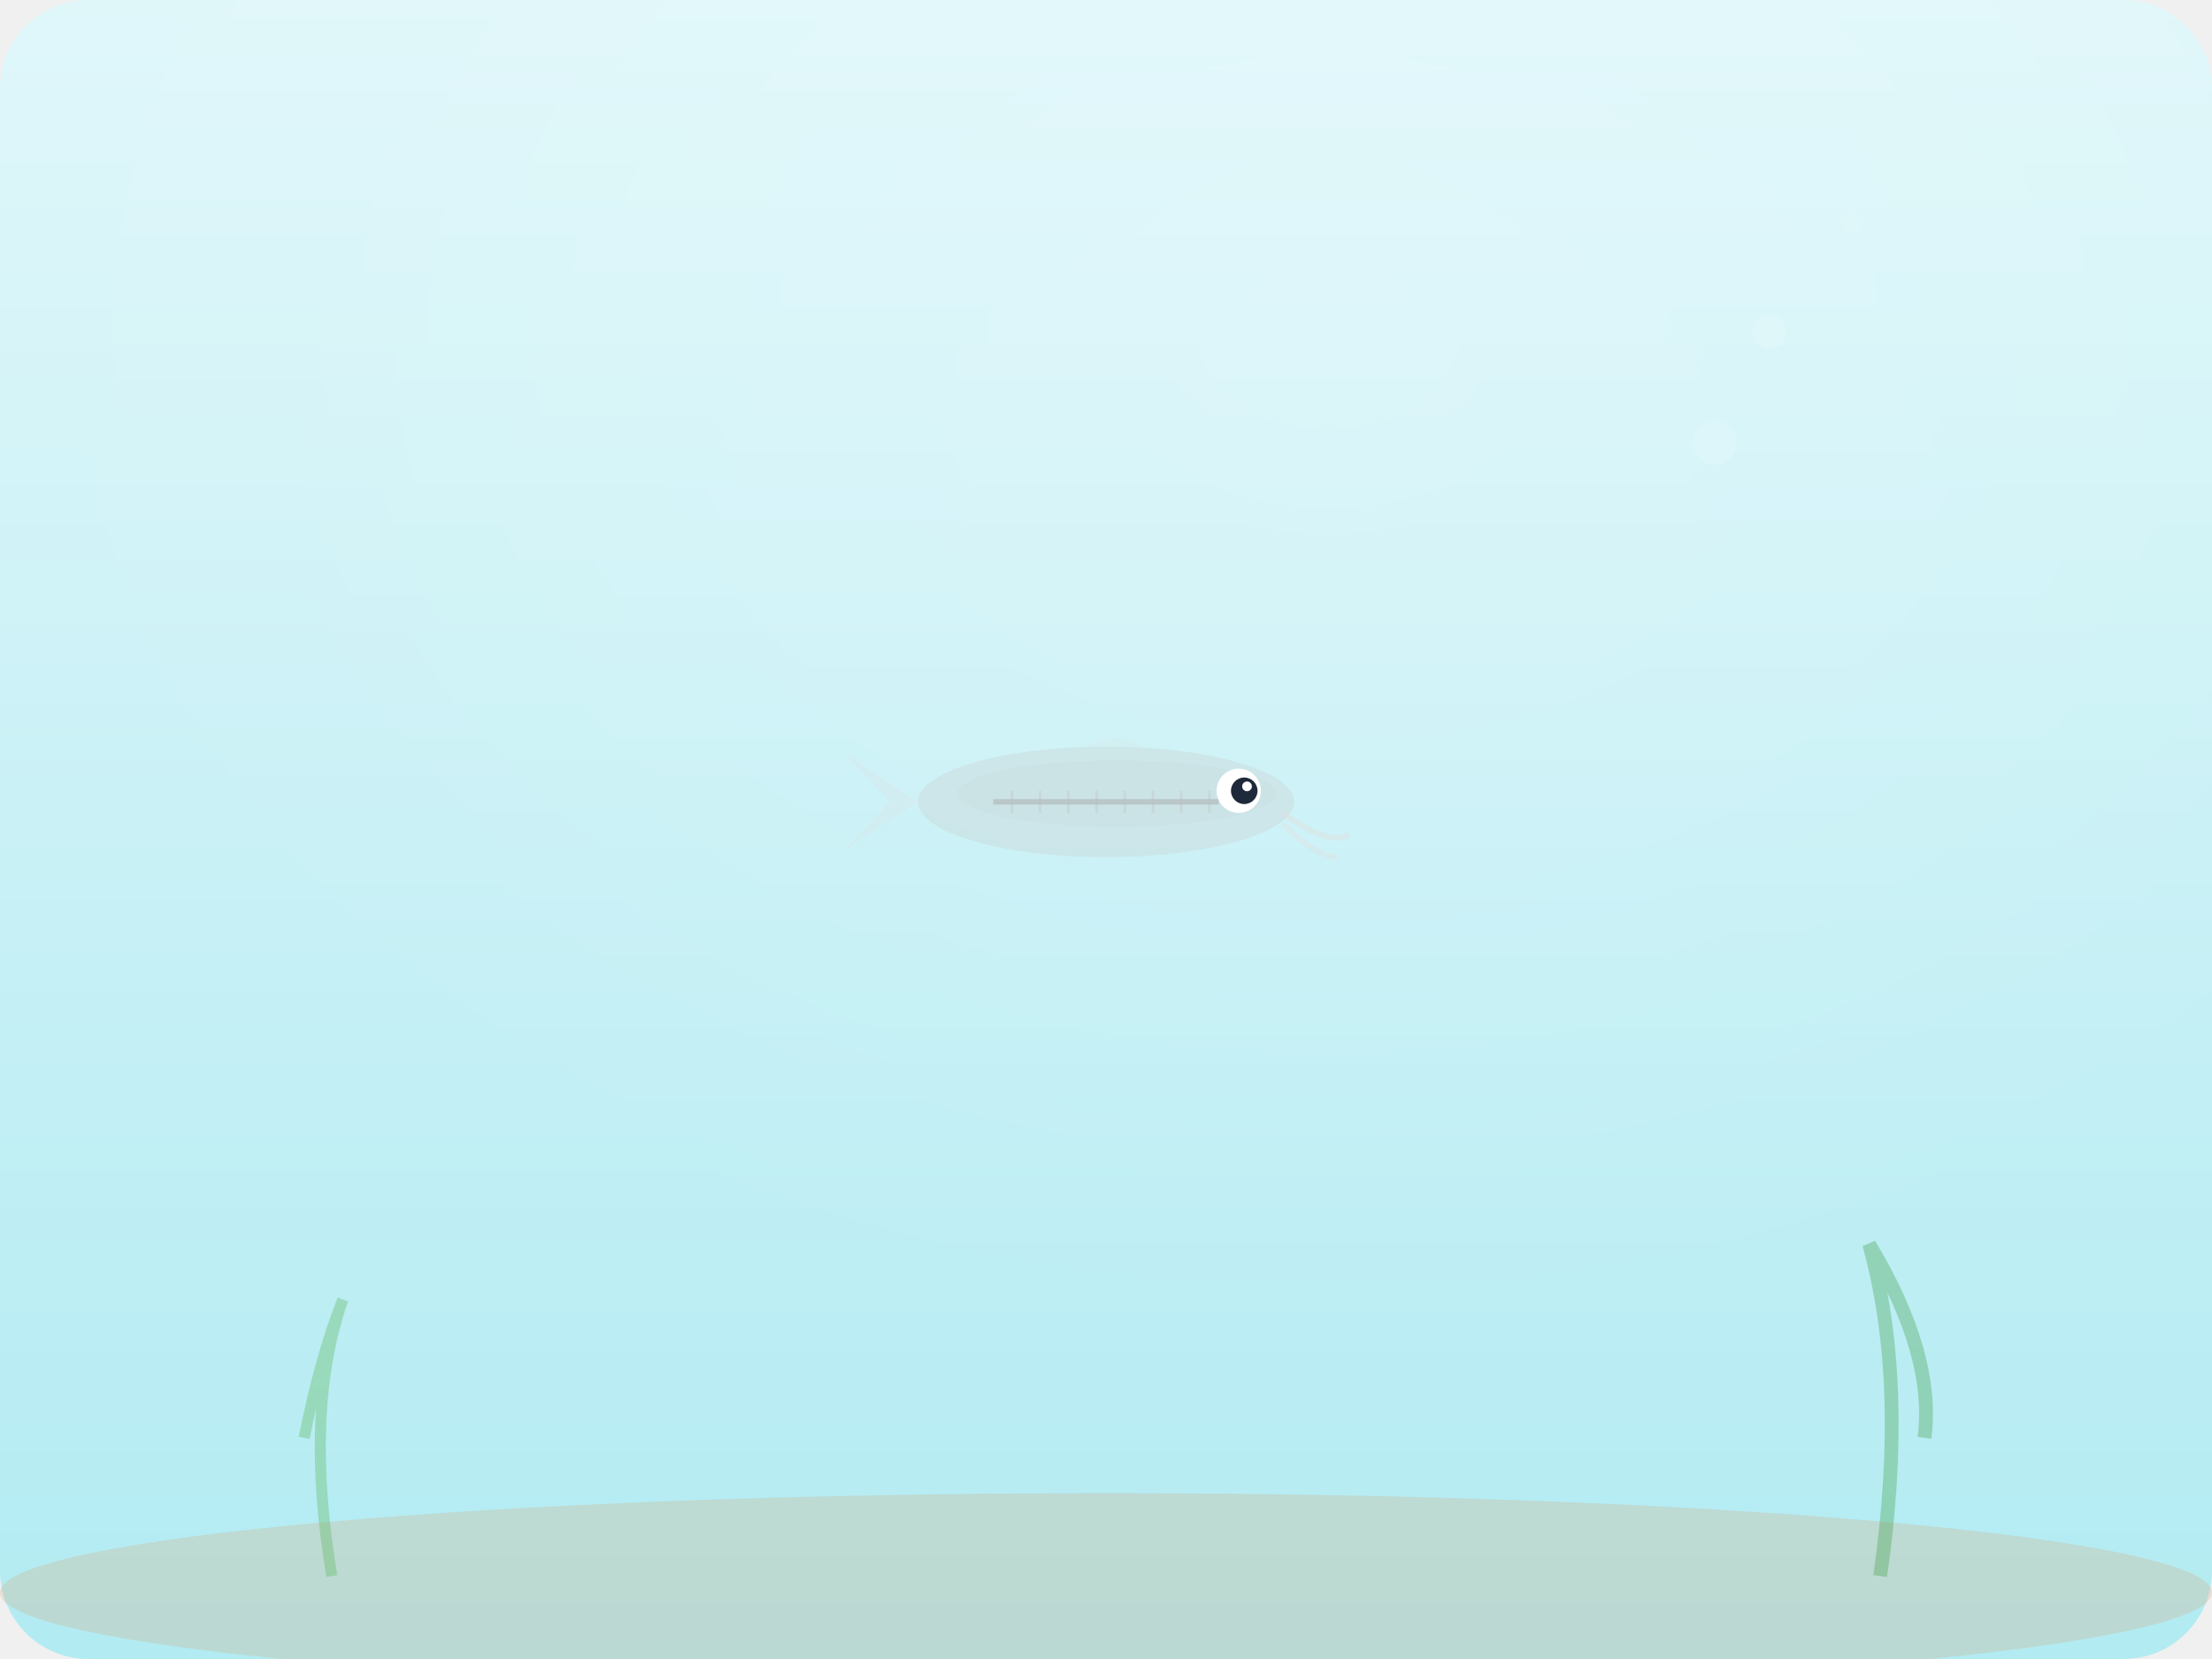
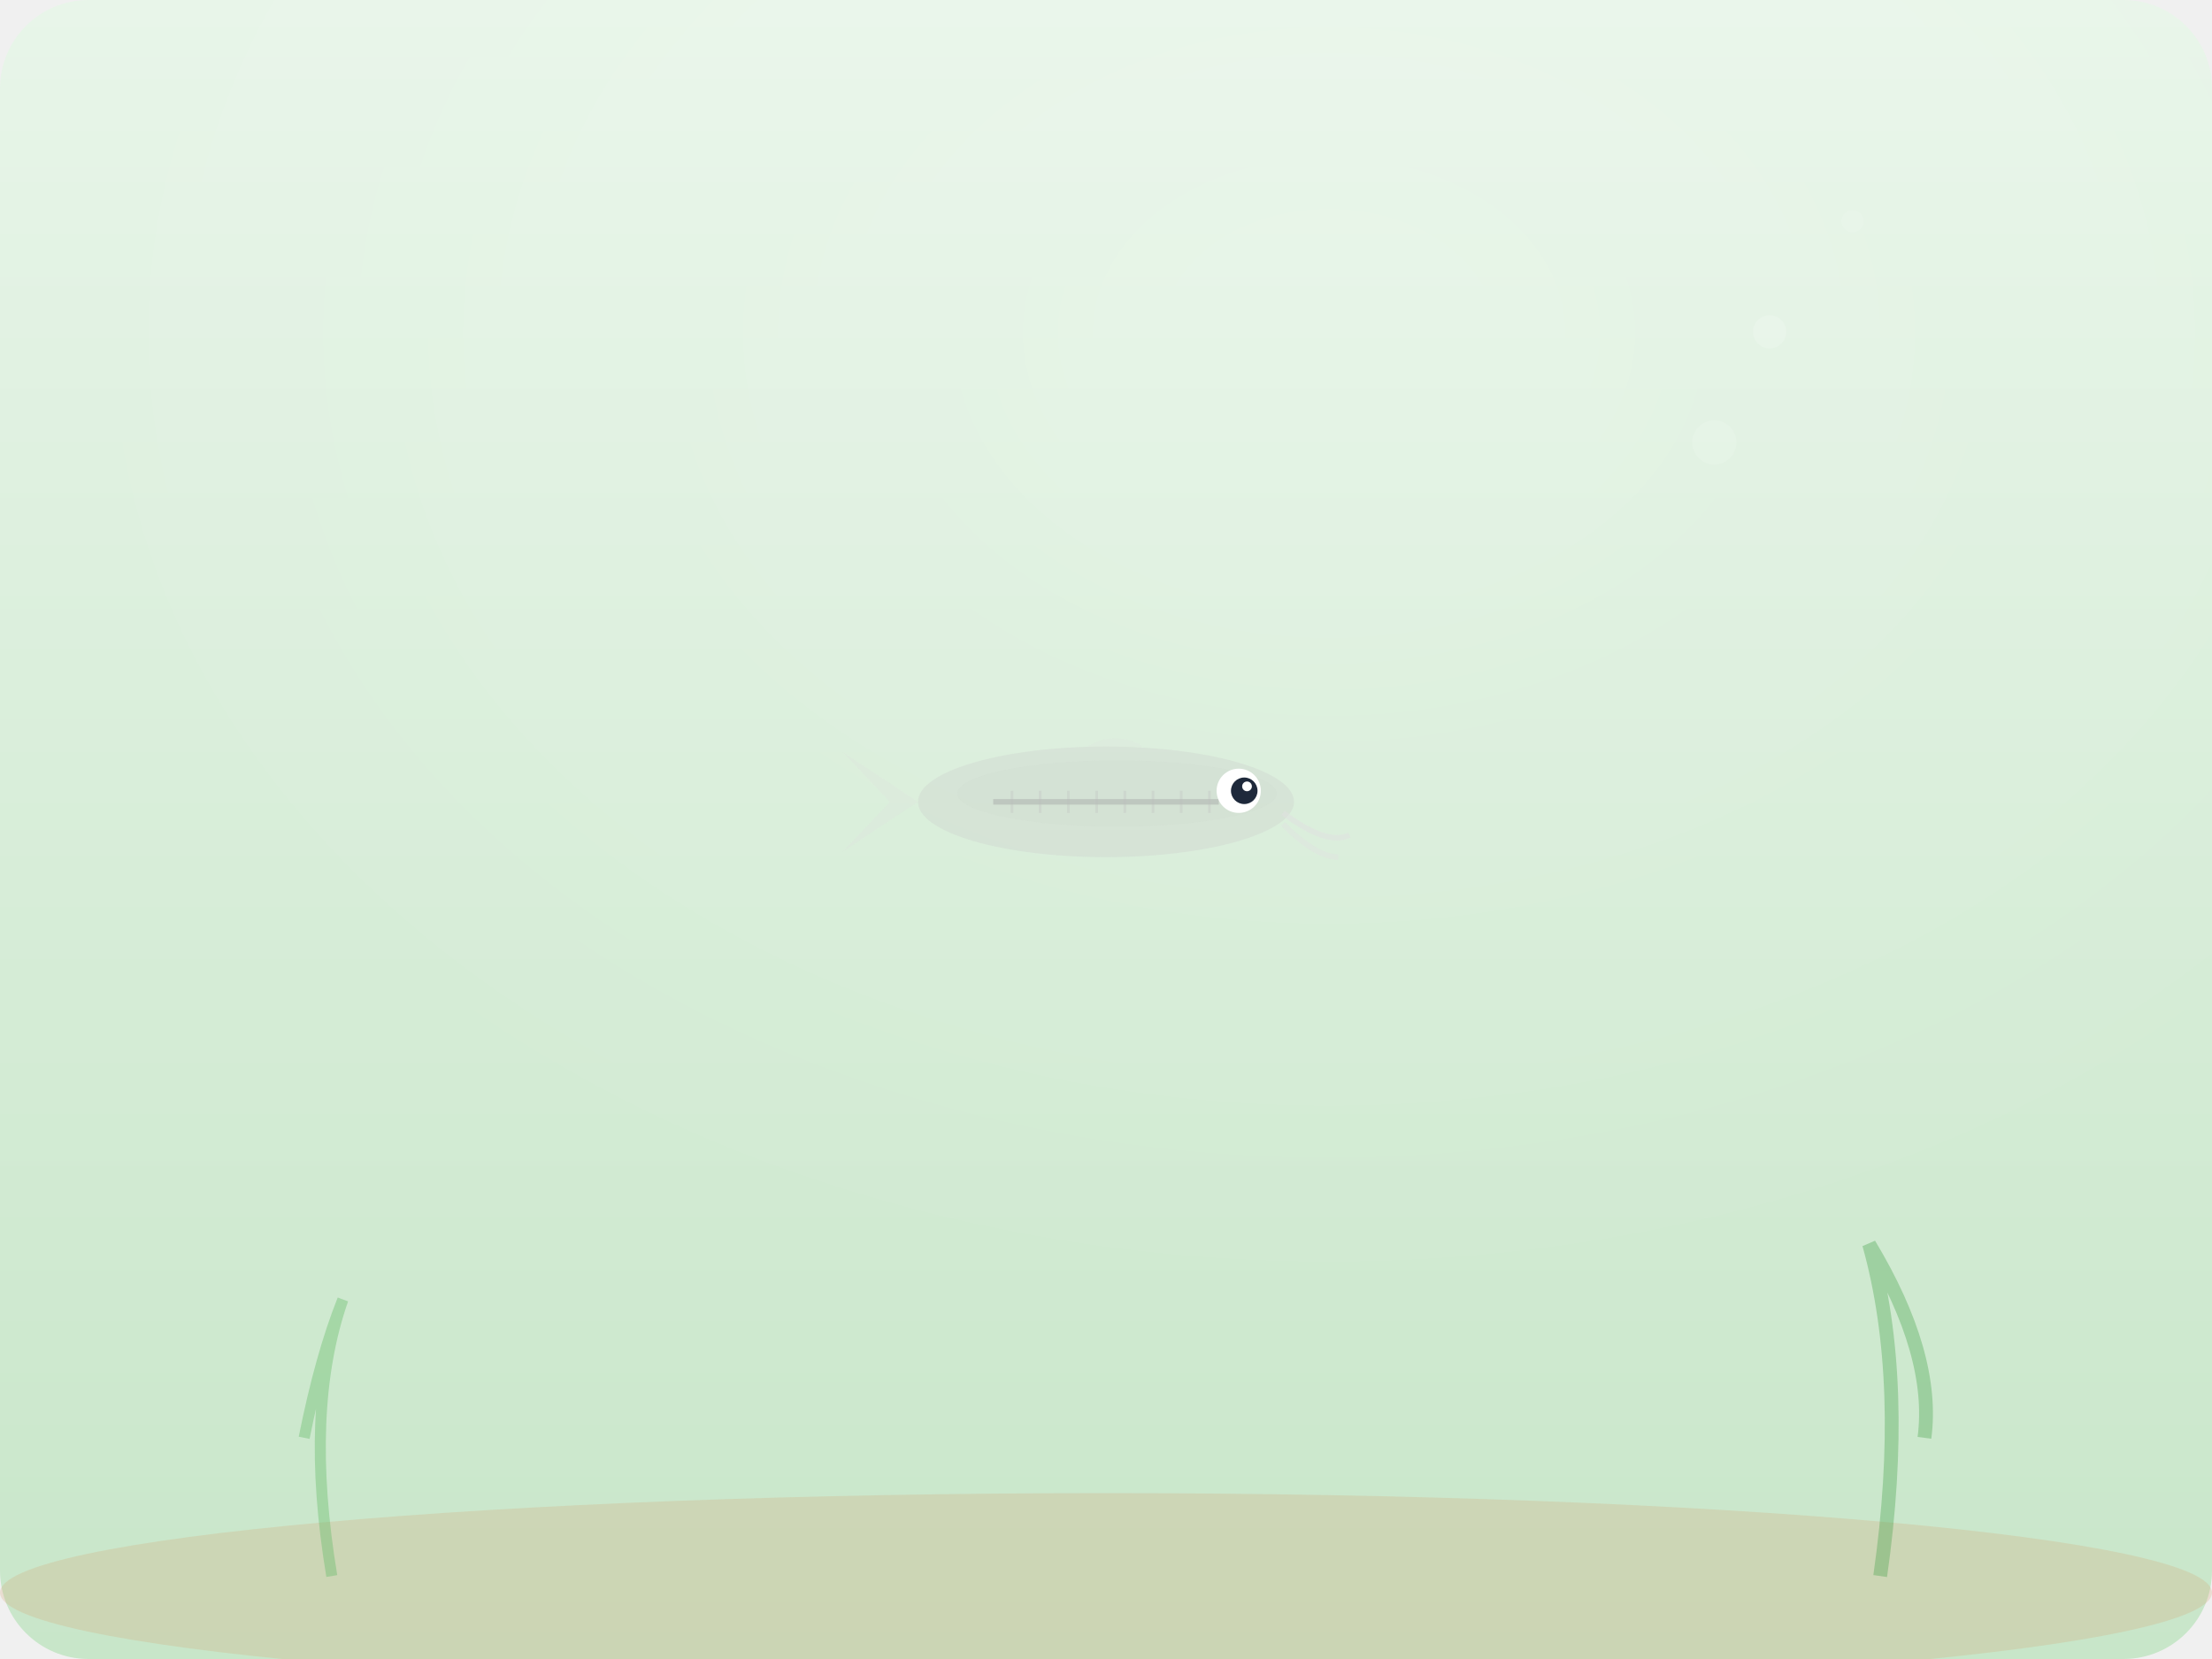
<svg xmlns="http://www.w3.org/2000/svg" viewBox="0 0 400 300" width="400" height="300">
  <defs>
-     <linearGradient id="bg71" x1="0%" y1="0%" x2="0%" y2="100%">
-       <stop offset="0%" style="stop-color:#E0F7FA" />
-       <stop offset="100%" style="stop-color:#B2EBF2" />
+     <linearGradient id="bg97" x1="0%" y1="0%" x2="0%" y2="100%">
+       <stop offset="0%" style="stop-color:#E8F5E9" />
+       <stop offset="100%" style="stop-color:#C8E6C9" />
    </linearGradient>
-     <radialGradient id="glow71" cx="60%" cy="20%" r="60%">
+     <radialGradient id="glow97" cx="60%" cy="20%" r="60%">
      <stop offset="0%" style="stop-color:white;stop-opacity:0.15" />
      <stop offset="100%" style="stop-color:white;stop-opacity:0" />
    </radialGradient>
  </defs>
-   <rect width="400" height="300" rx="16" fill="url(#bg71)" />
-   <rect width="400" height="300" rx="16" fill="url(#glow71)" />
+   <rect width="400" height="300" rx="16" fill="url(#bg97)" />
+   <rect width="400" height="300" rx="16" fill="url(#glow97)" />
  <ellipse cx="200" cy="288" rx="200" ry="18" fill="#D4A574" opacity="0.25" />
  <path d="M60,285 Q55,255 62,235 Q58,245 55,260" stroke="#66BB6A" stroke-width="2" fill="none" opacity="0.4" />
  <path d="M340,285 Q345,250 338,225 Q350,245 348,260" stroke="#43A047" stroke-width="2.5" fill="none" opacity="0.35" />
  <circle cx="320" cy="60" r="3" fill="white" opacity="0.15" />
  <circle cx="335" cy="40" r="2" fill="white" opacity="0.1" />
  <circle cx="310" cy="80" r="4" fill="white" opacity="0.12" />
  <path d="M166,145 L152.4,136 L160.9,145 L152.4,154 Z" fill="rgba(220,220,220,0.3)" opacity="0.8" />
  <path d="M196.6,135 Q201.7,132 206.8,135" fill="rgba(220,220,220,0.3)" opacity="0.6" />
  <ellipse cx="200" cy="145" rx="34" ry="10" fill="rgba(200,200,200,0.3)" />
  <ellipse cx="202" cy="143.5" rx="28.9" ry="6" fill="rgba(180,180,180,0.2)" opacity="0.3" />
  <line x1="179.6" y1="145" x2="220.4" y2="145" stroke="#9E9E9E" stroke-width="1" opacity="0.4" />
  <line x1="183" y1="143" x2="183" y2="147" stroke="#BDBDBD" stroke-width="0.5" opacity="0.3" />
  <line x1="188.1" y1="143" x2="188.1" y2="147" stroke="#BDBDBD" stroke-width="0.5" opacity="0.3" />
  <line x1="193.2" y1="143" x2="193.2" y2="147" stroke="#BDBDBD" stroke-width="0.5" opacity="0.3" />
  <line x1="198.3" y1="143" x2="198.3" y2="147" stroke="#BDBDBD" stroke-width="0.5" opacity="0.3" />
  <line x1="203.4" y1="143" x2="203.4" y2="147" stroke="#BDBDBD" stroke-width="0.5" opacity="0.3" />
  <line x1="208.5" y1="143" x2="208.5" y2="147" stroke="#BDBDBD" stroke-width="0.5" opacity="0.3" />
  <line x1="213.6" y1="143" x2="213.6" y2="147" stroke="#BDBDBD" stroke-width="0.5" opacity="0.3" />
  <line x1="218.7" y1="143" x2="218.7" y2="147" stroke="#BDBDBD" stroke-width="0.5" opacity="0.3" />
  <circle cx="224" cy="143" r="4" fill="white" />
  <circle cx="225" cy="143" r="2.4" fill="#1E293B" />
  <circle cx="225.5" cy="142.2" r="0.88" fill="white" />
  <path d="M232,147 Q240,153 244,151" fill="none" stroke="#E0E0E0" stroke-width="1" opacity="0.5" />
  <path d="M232,149 Q238,155 242,155" fill="none" stroke="#E0E0E0" stroke-width="1" opacity="0.4" />
</svg>
